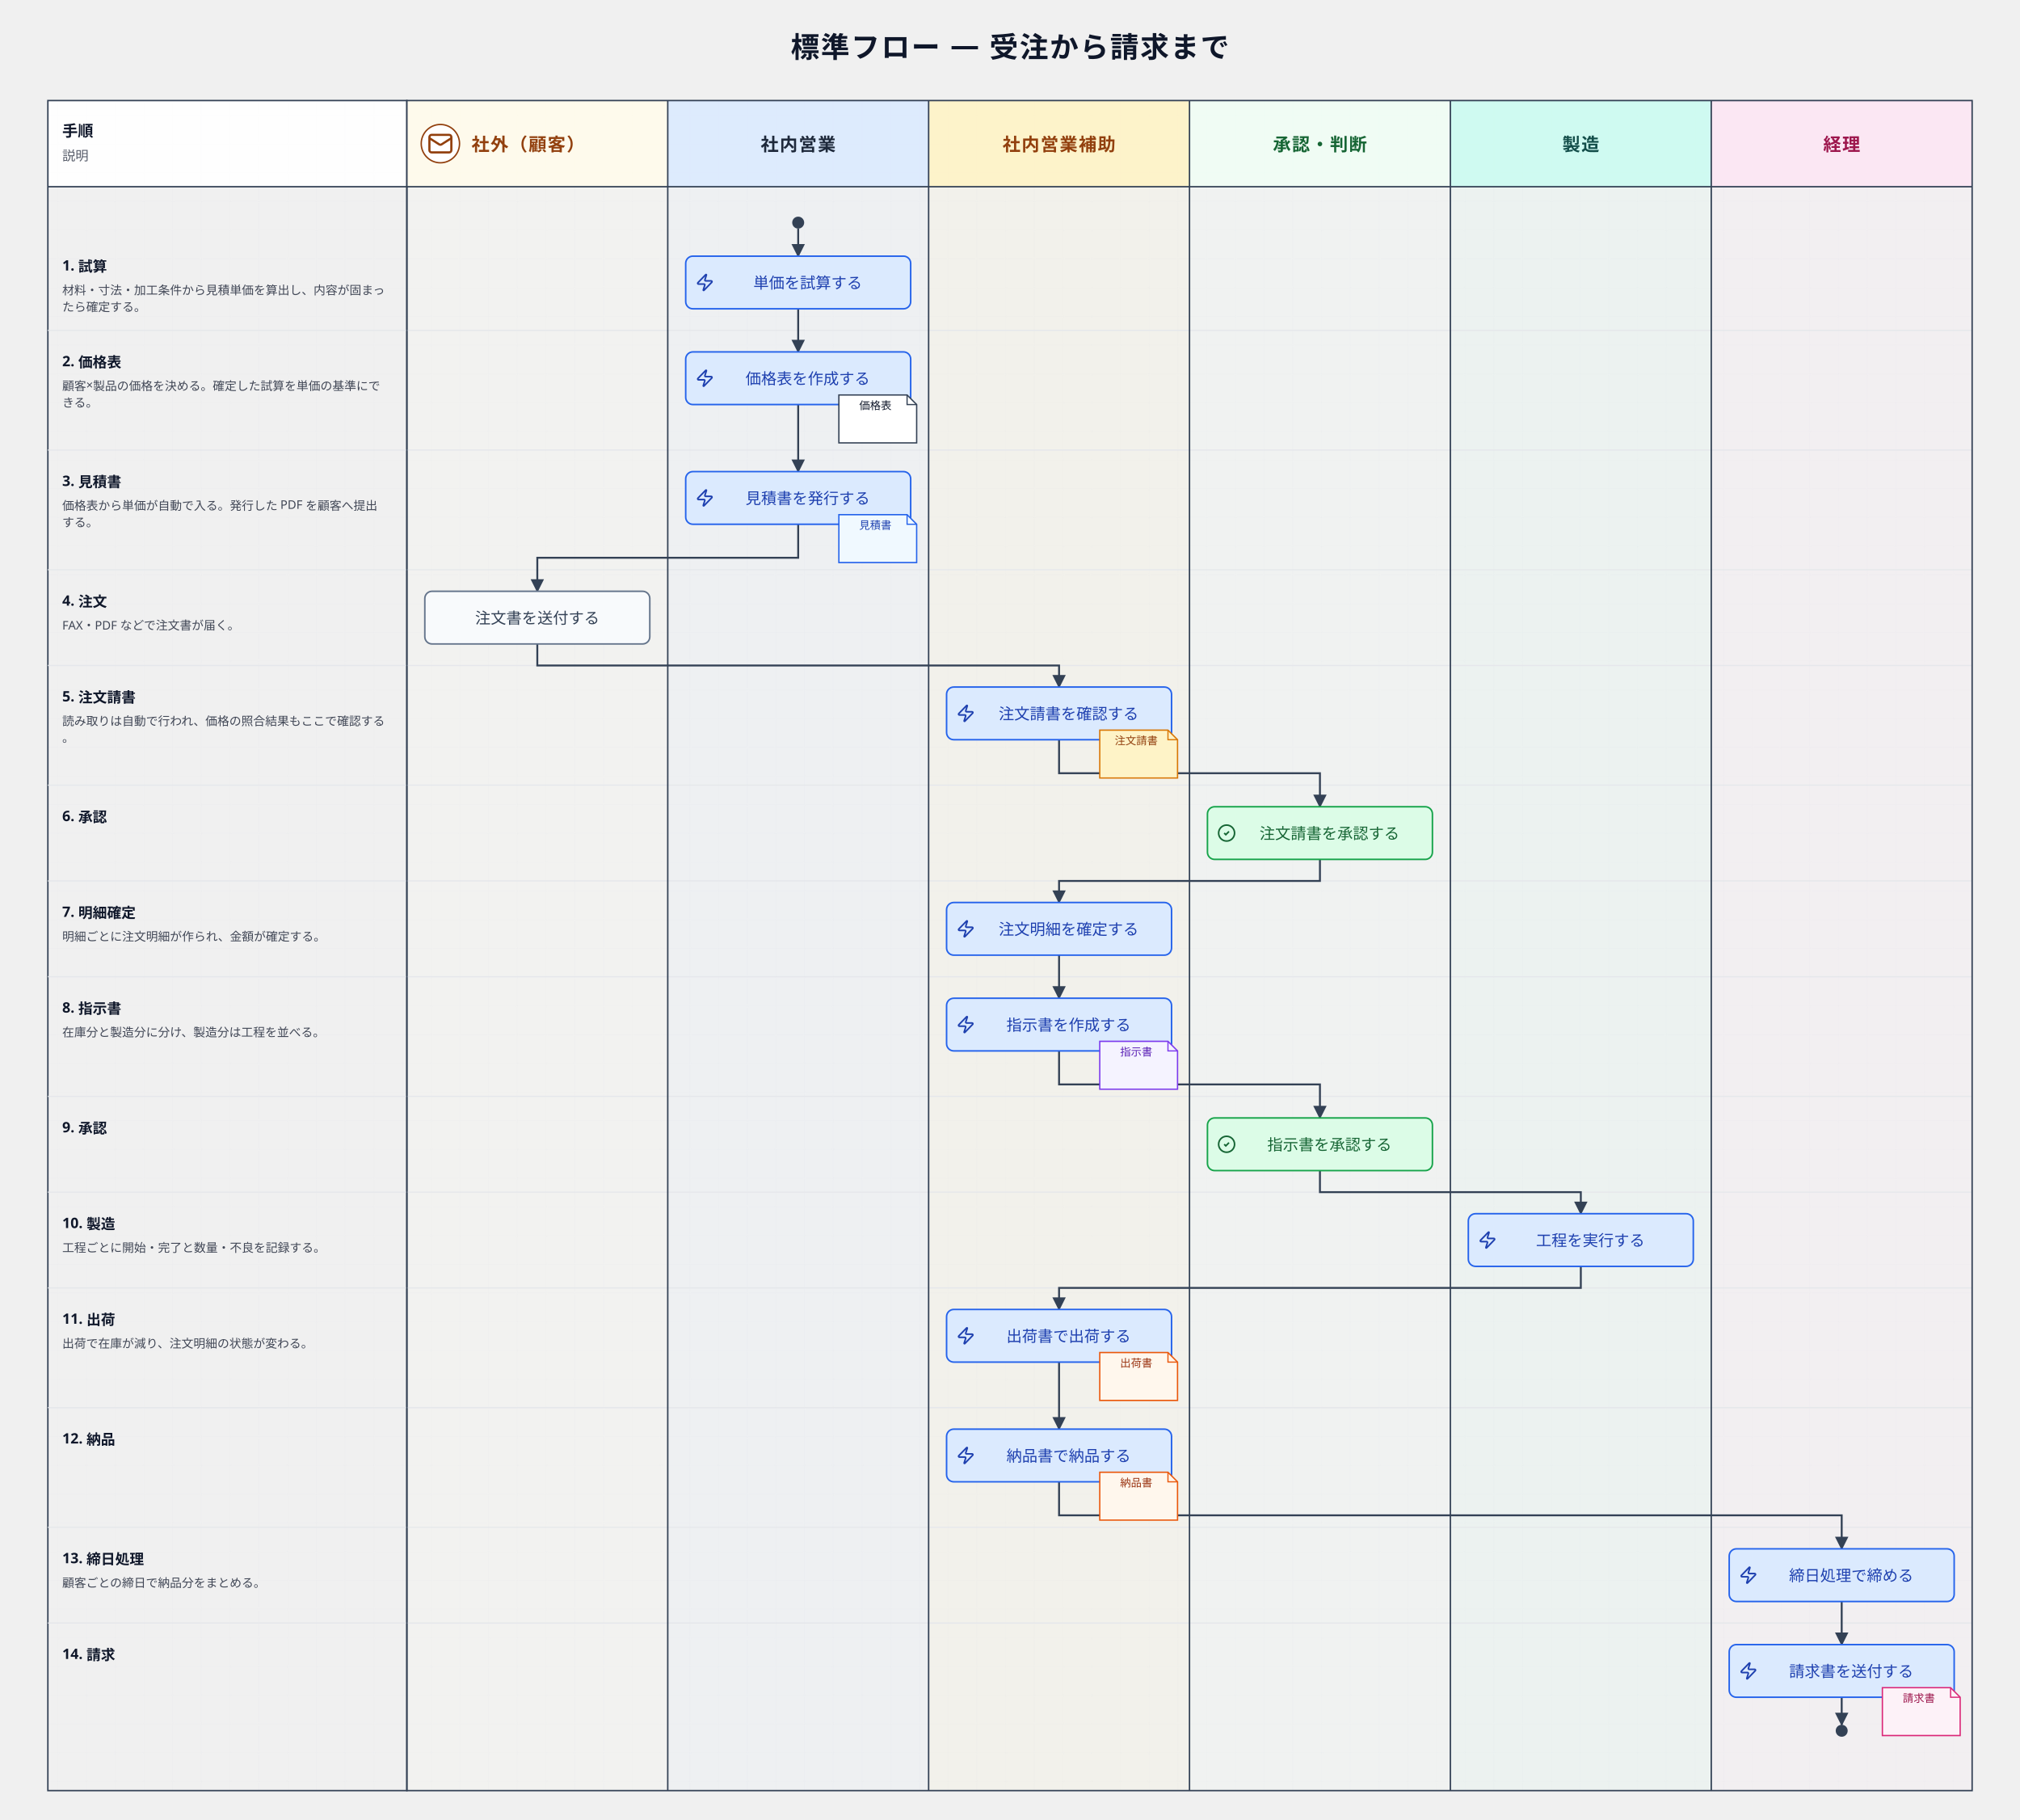
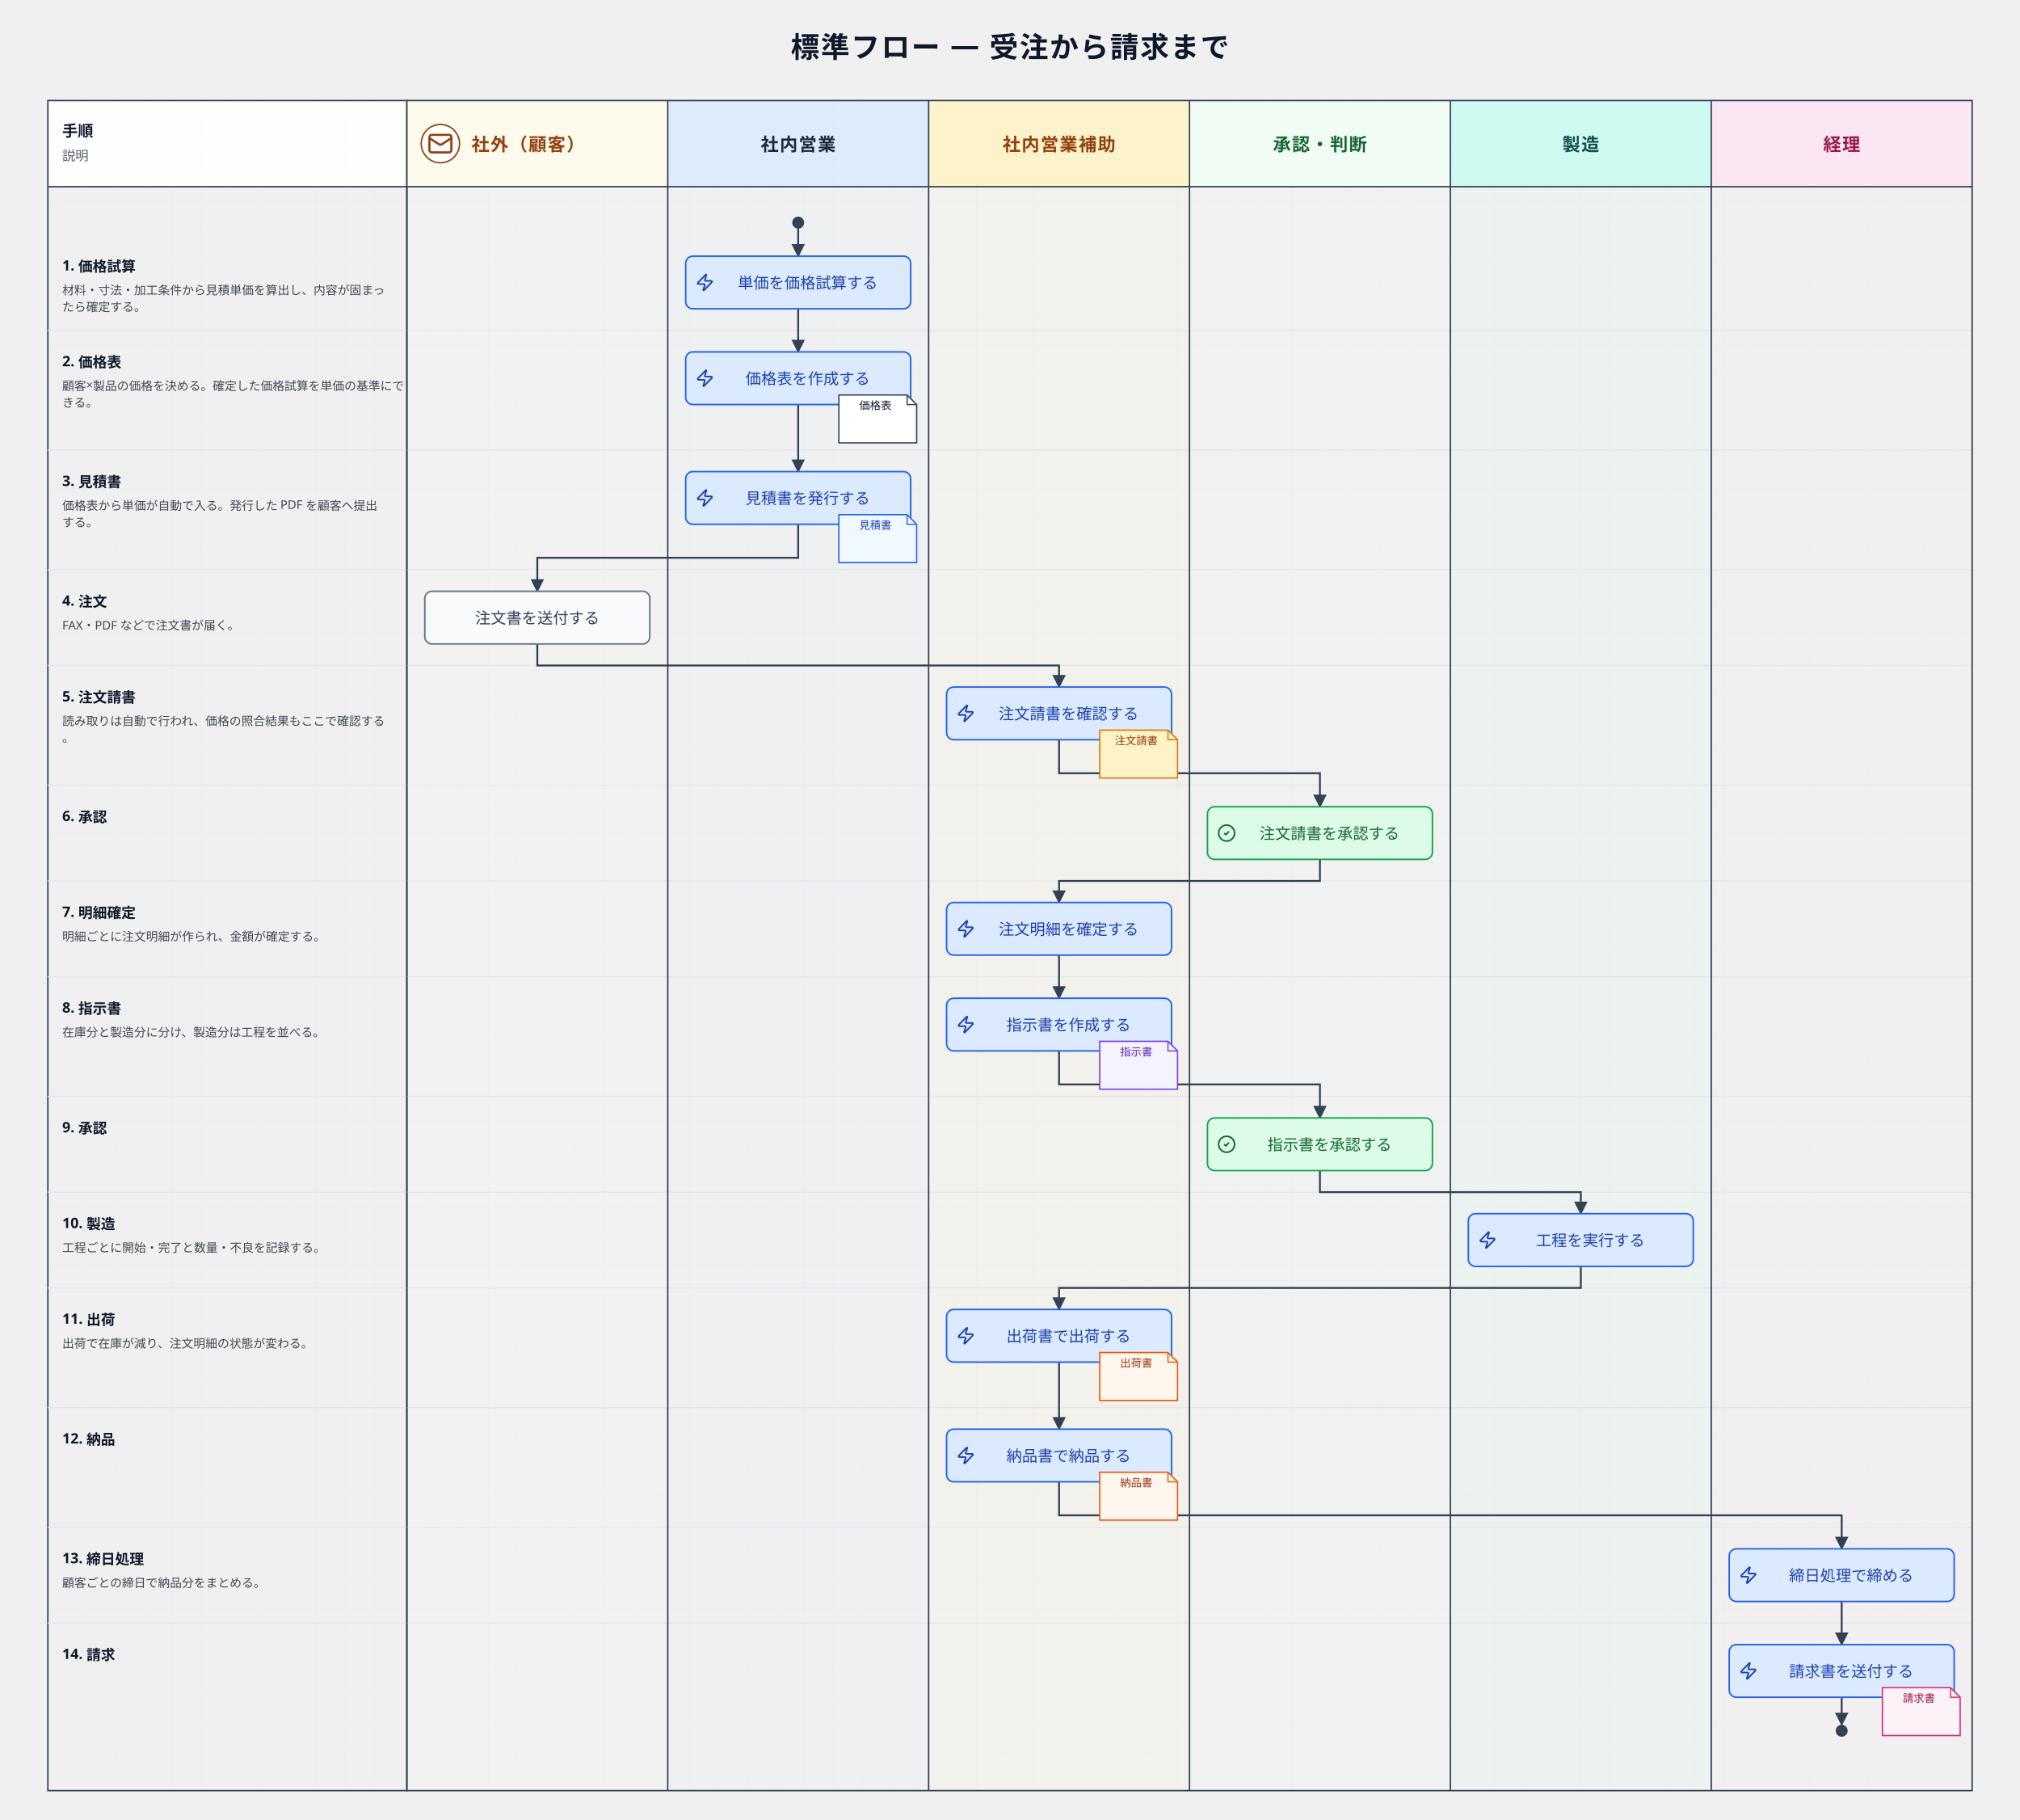
<svg xmlns="http://www.w3.org/2000/svg" viewBox="0 0 1688 1520" style="width:100%;height:auto;background:#ffffff;display:block" id="swimlane-svg">
  <defs>
    <marker id="arrowhead" viewBox="0 0 10 10" refX="9" refY="5" markerWidth="7" markerHeight="7" orient="auto-start-reverse">
      <path d="M 0 0 L 10 5 L 0 10 z" fill="#334155" />
    </marker>
    <pattern id="gridp" width="24" height="24" patternUnits="userSpaceOnUse">
      <path d="M 24 0 L 0 0 0 24" fill="none" stroke="#e5e7eb" stroke-width="0.5" />
    </pattern>
  </defs>
  <rect x="40" y="84" width="1608" height="1412" fill="url(#gridp)" opacity="0.5" />
  <rect x="40" y="84" width="300" height="72" fill="white" opacity="0.9" />
  <text x="52" y="114" fill="#0f172a" font-family="'Noto Sans JP',sans-serif" font-size="13" font-weight="700">手順</text>
  <text x="52" y="134" fill="#0f172a" opacity="0.7" font-family="'Noto Sans JP',sans-serif" font-size="11">説明</text>
  <line x1="40" x2="340" y1="156" y2="156" stroke="#334155" stroke-width="1.2" vector-effect="non-scaling-stroke" />
  <rect x="40" y="84" width="300" height="1412" fill="none" stroke="#334155" stroke-width="1.2" vector-effect="non-scaling-stroke" />
  <g>
-     <text x="52" y="226" fill="#0f172a" font-family="'Noto Sans JP',sans-serif" font-size="12" font-weight="600">1. 試算</text>
+     <text x="52" y="226" fill="#0f172a" font-family="'Noto Sans JP',sans-serif" font-size="12" font-weight="600">1. 価格試算</text>
    <text x="52" y="246" fill="#0f172a" opacity="0.78" font-family="'Noto Sans JP',sans-serif" font-size="10" font-weight="400">
      <tspan x="52" dy="0">
        <tspan font-weight="400" font-style="normal" text-decoration="none">材料・寸法・加工条件から見積単価を算出し、内容が固まっ</tspan>
      </tspan>
      <tspan x="52" dy="14">
        <tspan font-weight="400" font-style="normal" text-decoration="none">たら確定する。</tspan>
      </tspan>
    </text>
  </g>
  <g>
    <text x="52" y="306" fill="#0f172a" font-family="'Noto Sans JP',sans-serif" font-size="12" font-weight="600">2. 価格表</text>
    <text x="52" y="326" fill="#0f172a" opacity="0.78" font-family="'Noto Sans JP',sans-serif" font-size="10" font-weight="400">
      <tspan x="52" dy="0">
-         <tspan font-weight="400" font-style="normal" text-decoration="none">顧客×製品の価格を決める。確定した試算を単価の基準にで</tspan>
+         <tspan font-weight="400" font-style="normal" text-decoration="none">顧客×製品の価格を決める。確定した価格試算を単価の基準にで</tspan>
      </tspan>
      <tspan x="52" dy="14">
        <tspan font-weight="400" font-style="normal" text-decoration="none">きる。</tspan>
      </tspan>
    </text>
  </g>
  <g>
    <text x="52" y="406" fill="#0f172a" font-family="'Noto Sans JP',sans-serif" font-size="12" font-weight="600">3. 見積書</text>
    <text x="52" y="426" fill="#0f172a" opacity="0.78" font-family="'Noto Sans JP',sans-serif" font-size="10" font-weight="400">
      <tspan x="52" dy="0">
        <tspan font-weight="400" font-style="normal" text-decoration="none">価格表から単価が自動で入る。発行した PDF を顧客へ提出</tspan>
      </tspan>
      <tspan x="52" dy="14">
        <tspan font-weight="400" font-style="normal" text-decoration="none">する。</tspan>
      </tspan>
    </text>
  </g>
  <g>
    <text x="52" y="506" fill="#0f172a" font-family="'Noto Sans JP',sans-serif" font-size="12" font-weight="600">4. 注文</text>
    <text x="52" y="526" fill="#0f172a" opacity="0.78" font-family="'Noto Sans JP',sans-serif" font-size="10" font-weight="400">
      <tspan x="52" dy="0">
        <tspan font-weight="400" font-style="normal" text-decoration="none">FAX・PDF などで注文書が届く。</tspan>
      </tspan>
    </text>
  </g>
  <g>
    <text x="52" y="586" fill="#0f172a" font-family="'Noto Sans JP',sans-serif" font-size="12" font-weight="600">5. 注文請書</text>
    <text x="52" y="606" fill="#0f172a" opacity="0.78" font-family="'Noto Sans JP',sans-serif" font-size="10" font-weight="400">
      <tspan x="52" dy="0">
        <tspan font-weight="400" font-style="normal" text-decoration="none">読み取りは自動で行われ、価格の照合結果もここで確認する</tspan>
      </tspan>
      <tspan x="52" dy="14">
        <tspan font-weight="400" font-style="normal" text-decoration="none">。</tspan>
      </tspan>
    </text>
  </g>
  <g>
    <text x="52" y="686" fill="#0f172a" font-family="'Noto Sans JP',sans-serif" font-size="12" font-weight="600">6. 承認</text>
  </g>
  <g>
    <text x="52" y="766" fill="#0f172a" font-family="'Noto Sans JP',sans-serif" font-size="12" font-weight="600">7. 明細確定</text>
    <text x="52" y="786" fill="#0f172a" opacity="0.78" font-family="'Noto Sans JP',sans-serif" font-size="10" font-weight="400">
      <tspan x="52" dy="0">
        <tspan font-weight="400" font-style="normal" text-decoration="none">明細ごとに注文明細が作られ、金額が確定する。</tspan>
      </tspan>
    </text>
  </g>
  <g>
    <text x="52" y="846" fill="#0f172a" font-family="'Noto Sans JP',sans-serif" font-size="12" font-weight="600">8. 指示書</text>
    <text x="52" y="866" fill="#0f172a" opacity="0.78" font-family="'Noto Sans JP',sans-serif" font-size="10" font-weight="400">
      <tspan x="52" dy="0">
        <tspan font-weight="400" font-style="normal" text-decoration="none">在庫分と製造分に分け、製造分は工程を並べる。</tspan>
      </tspan>
    </text>
  </g>
  <g>
    <text x="52" y="946" fill="#0f172a" font-family="'Noto Sans JP',sans-serif" font-size="12" font-weight="600">9. 承認</text>
  </g>
  <g>
    <text x="52" y="1026" fill="#0f172a" font-family="'Noto Sans JP',sans-serif" font-size="12" font-weight="600">10. 製造</text>
    <text x="52" y="1046" fill="#0f172a" opacity="0.78" font-family="'Noto Sans JP',sans-serif" font-size="10" font-weight="400">
      <tspan x="52" dy="0">
        <tspan font-weight="400" font-style="normal" text-decoration="none">工程ごとに開始・完了と数量・不良を記録する。</tspan>
      </tspan>
    </text>
  </g>
  <g>
    <text x="52" y="1106" fill="#0f172a" font-family="'Noto Sans JP',sans-serif" font-size="12" font-weight="600">11. 出荷</text>
    <text x="52" y="1126" fill="#0f172a" opacity="0.78" font-family="'Noto Sans JP',sans-serif" font-size="10" font-weight="400">
      <tspan x="52" dy="0">
        <tspan font-weight="400" font-style="normal" text-decoration="none">出荷で在庫が減り、注文明細の状態が変わる。</tspan>
      </tspan>
    </text>
  </g>
  <g>
    <text x="52" y="1206" fill="#0f172a" font-family="'Noto Sans JP',sans-serif" font-size="12" font-weight="600">12. 納品</text>
  </g>
  <g>
    <text x="52" y="1306" fill="#0f172a" font-family="'Noto Sans JP',sans-serif" font-size="12" font-weight="600">13. 締日処理</text>
    <text x="52" y="1326" fill="#0f172a" opacity="0.78" font-family="'Noto Sans JP',sans-serif" font-size="10" font-weight="400">
      <tspan x="52" dy="0">
        <tspan font-weight="400" font-style="normal" text-decoration="none">顧客ごとの締日で納品分をまとめる。</tspan>
      </tspan>
    </text>
  </g>
  <g>
    <text x="52" y="1386" fill="#0f172a" font-family="'Noto Sans JP',sans-serif" font-size="12" font-weight="600">14. 請求</text>
  </g>
  <g>
    <rect x="340" y="84" width="218" height="1412" fill="#fffbeb" opacity="0.12" />
    <rect x="340" y="84" width="218" height="72" fill="#fffbeb" opacity="0.9" />
    <g>
      <circle cx="368" cy="120" r="16" fill="#ffffff" stroke="#92400e" stroke-width="1.2" />
      <svg x="357" y="109" width="22" height="22" viewBox="0 0 24 24" fill="none" stroke="#92400e" stroke-width="2">
        <path d="m22 7-8.991 5.727a2 2 0 0 1-2.009 0L2 7" />
        <rect x="2" y="4" width="20" height="16" rx="2" />
      </svg>
    </g>
    <text x="394" y="126" text-anchor="start" fill="#92400e" font-family="'Noto Sans JP',sans-serif" font-size="15" font-weight="700" letter-spacing="0.06em">社外（顧客）</text>
    <line x1="340" x2="558" y1="156" y2="156" stroke="#334155" stroke-width="1.2" vector-effect="non-scaling-stroke" />
  </g>
  <g>
    <rect x="558" y="84" width="218" height="1412" fill="#dbeafe" opacity="0.12" />
    <rect x="558" y="84" width="218" height="72" fill="#dbeafe" opacity="0.9" />
    <text x="667" y="126" text-anchor="middle" fill="#1e293b" font-family="'Noto Sans JP',sans-serif" font-size="15" font-weight="700" letter-spacing="0.06em">社内営業</text>
    <line x1="558" x2="776" y1="156" y2="156" stroke="#334155" stroke-width="1.2" vector-effect="non-scaling-stroke" />
  </g>
  <g>
    <rect x="776" y="84" width="218" height="1412" fill="#fef3c7" opacity="0.12" />
    <rect x="776" y="84" width="218" height="72" fill="#fef3c7" opacity="0.9" />
    <text x="885" y="126" text-anchor="middle" fill="#92400e" font-family="'Noto Sans JP',sans-serif" font-size="15" font-weight="700" letter-spacing="0.06em">社内営業補助</text>
    <line x1="776" x2="994" y1="156" y2="156" stroke="#334155" stroke-width="1.2" vector-effect="non-scaling-stroke" />
  </g>
  <g>
    <rect x="994" y="84" width="218" height="1412" fill="#f0fdf4" opacity="0.12" />
    <rect x="994" y="84" width="218" height="72" fill="#f0fdf4" opacity="0.9" />
    <text x="1103" y="126" text-anchor="middle" fill="#166534" font-family="'Noto Sans JP',sans-serif" font-size="15" font-weight="700" letter-spacing="0.06em">承認・判断</text>
    <line x1="994" x2="1212" y1="156" y2="156" stroke="#334155" stroke-width="1.2" vector-effect="non-scaling-stroke" />
  </g>
  <g>
    <rect x="1212" y="84" width="218" height="1412" fill="#ccfbf1" opacity="0.12" />
    <rect x="1212" y="84" width="218" height="72" fill="#ccfbf1" opacity="0.9" />
    <text x="1321" y="126" text-anchor="middle" fill="#134e4a" font-family="'Noto Sans JP',sans-serif" font-size="15" font-weight="700" letter-spacing="0.06em">製造</text>
    <line x1="1212" x2="1430" y1="156" y2="156" stroke="#334155" stroke-width="1.2" vector-effect="non-scaling-stroke" />
  </g>
  <g>
    <rect x="1430" y="84" width="218" height="1412" fill="#fce7f3" opacity="0.12" />
    <rect x="1430" y="84" width="218" height="72" fill="#fce7f3" opacity="0.9" />
    <text x="1539" y="126" text-anchor="middle" fill="#9d174d" font-family="'Noto Sans JP',sans-serif" font-size="15" font-weight="700" letter-spacing="0.06em">経理</text>
    <line x1="1430" x2="1648" y1="156" y2="156" stroke="#334155" stroke-width="1.2" vector-effect="non-scaling-stroke" />
  </g>
  <line x1="40" y1="276" x2="1648" y2="276" stroke="#e5e7eb" stroke-width="1" vector-effect="non-scaling-stroke" opacity="0.95" />
  <line x1="40" y1="376" x2="1648" y2="376" stroke="#e5e7eb" stroke-width="1" vector-effect="non-scaling-stroke" opacity="0.95" />
  <line x1="40" y1="476" x2="1648" y2="476" stroke="#e5e7eb" stroke-width="1" vector-effect="non-scaling-stroke" opacity="0.95" />
  <line x1="40" y1="556" x2="1648" y2="556" stroke="#e5e7eb" stroke-width="1" vector-effect="non-scaling-stroke" opacity="0.95" />
  <line x1="40" y1="656" x2="1648" y2="656" stroke="#e5e7eb" stroke-width="1" vector-effect="non-scaling-stroke" opacity="0.95" />
  <line x1="40" y1="736" x2="1648" y2="736" stroke="#e5e7eb" stroke-width="1" vector-effect="non-scaling-stroke" opacity="0.95" />
  <line x1="40" y1="816" x2="1648" y2="816" stroke="#e5e7eb" stroke-width="1" vector-effect="non-scaling-stroke" opacity="0.95" />
  <line x1="40" y1="916" x2="1648" y2="916" stroke="#e5e7eb" stroke-width="1" vector-effect="non-scaling-stroke" opacity="0.95" />
  <line x1="40" y1="996" x2="1648" y2="996" stroke="#e5e7eb" stroke-width="1" vector-effect="non-scaling-stroke" opacity="0.95" />
  <line x1="40" y1="1076" x2="1648" y2="1076" stroke="#e5e7eb" stroke-width="1" vector-effect="non-scaling-stroke" opacity="0.95" />
  <line x1="40" y1="1176" x2="1648" y2="1176" stroke="#e5e7eb" stroke-width="1" vector-effect="non-scaling-stroke" opacity="0.95" />
  <line x1="40" y1="1276" x2="1648" y2="1276" stroke="#e5e7eb" stroke-width="1" vector-effect="non-scaling-stroke" opacity="0.95" />
  <line x1="40" y1="1356" x2="1648" y2="1356" stroke="#e5e7eb" stroke-width="1" vector-effect="non-scaling-stroke" opacity="0.95" />
  <rect x="340" y="84" width="1308" height="1412" fill="none" stroke="#334155" stroke-width="1.2" vector-effect="non-scaling-stroke" />
  <line x1="558" x2="558" y1="84" y2="1496" stroke="#334155" stroke-width="1.2" vector-effect="non-scaling-stroke" />
  <line x1="776" x2="776" y1="84" y2="1496" stroke="#334155" stroke-width="1.2" vector-effect="non-scaling-stroke" />
  <line x1="994" x2="994" y1="84" y2="1496" stroke="#334155" stroke-width="1.2" vector-effect="non-scaling-stroke" />
  <line x1="1212" x2="1212" y1="84" y2="1496" stroke="#334155" stroke-width="1.2" vector-effect="non-scaling-stroke" />
  <line x1="1430" x2="1430" y1="84" y2="1496" stroke="#334155" stroke-width="1.2" vector-effect="non-scaling-stroke" />
  <line x1="667" y1="258" x2="667" y2="294" stroke="#334155" stroke-width="1.6" marker-end="url(#arrowhead)" />
  <line x1="667" y1="338" x2="667" y2="394" stroke="#334155" stroke-width="1.6" marker-end="url(#arrowhead)" />
  <path d="M 667 438 L 667 466 L 449 466 L 449 494" fill="none" stroke="#334155" stroke-width="1.6" marker-end="url(#arrowhead)" />
  <path d="M 449 538 L 449 556 L 885 556 L 885 574" fill="none" stroke="#334155" stroke-width="1.6" marker-end="url(#arrowhead)" />
  <path d="M 885 618 L 885 646 L 1103 646 L 1103 674" fill="none" stroke="#334155" stroke-width="1.6" marker-end="url(#arrowhead)" />
  <path d="M 1103 718 L 1103 736 L 885 736 L 885 754" fill="none" stroke="#334155" stroke-width="1.6" marker-end="url(#arrowhead)" />
  <line x1="885" y1="798" x2="885" y2="834" stroke="#334155" stroke-width="1.6" marker-end="url(#arrowhead)" />
  <path d="M 885 878 L 885 906 L 1103 906 L 1103 934" fill="none" stroke="#334155" stroke-width="1.6" marker-end="url(#arrowhead)" />
  <path d="M 1103 978 L 1103 996 L 1321 996 L 1321 1014" fill="none" stroke="#334155" stroke-width="1.6" marker-end="url(#arrowhead)" />
  <path d="M 1321 1058 L 1321 1076 L 885 1076 L 885 1094" fill="none" stroke="#334155" stroke-width="1.6" marker-end="url(#arrowhead)" />
  <line x1="885" y1="1138" x2="885" y2="1194" stroke="#334155" stroke-width="1.6" marker-end="url(#arrowhead)" />
  <path d="M 885 1238 L 885 1266 L 1539 1266 L 1539 1294" fill="none" stroke="#334155" stroke-width="1.6" marker-end="url(#arrowhead)" />
  <line x1="1539" y1="1338" x2="1539" y2="1374" stroke="#334155" stroke-width="1.6" marker-end="url(#arrowhead)" />
  <line x1="667" y1="191" x2="667" y2="214" stroke="#334155" stroke-width="1.6" marker-end="url(#arrowhead)" />
  <circle cx="667" cy="186" r="5" fill="#334155" />
  <line x1="1539" y1="1418" x2="1539" y2="1441" stroke="#334155" stroke-width="1.6" marker-end="url(#arrowhead)" />
  <circle cx="1539" cy="1446" r="5" fill="#334155" />
  <g>
    <rect x="573" y="214" width="188" height="44" rx="6" fill="#dbeafe" stroke="#2563eb" stroke-width="1.3" />
    <svg x="581" y="228" width="16" height="16" viewBox="0 0 24 24" fill="none" stroke="#1e40af" stroke-width="2">
      <path d="M4 14a1 1 0 0 1-.78-1.63l9.9-10.2a.5.5 0 0 1 .86.46l-1.92 6.02A1 1 0 0 0 13 10h7a1 1 0 0 1 .78 1.63l-9.9 10.2a.5.5 0 0 1-.86-.46l1.92-6.02A1 1 0 0 0 11 14z" />
    </svg>
-     <text x="675" y="241" text-anchor="middle" fill="#1e40af" font-family="'Noto Sans JP',sans-serif" font-size="13" font-weight="500">単価を試算する</text>
+     <text x="675" y="241" text-anchor="middle" fill="#1e40af" font-family="'Noto Sans JP',sans-serif" font-size="13" font-weight="500">単価を価格試算する</text>
  </g>
  <g>
    <rect x="573" y="294" width="188" height="44" rx="6" fill="#dbeafe" stroke="#2563eb" stroke-width="1.3" />
    <svg x="581" y="308" width="16" height="16" viewBox="0 0 24 24" fill="none" stroke="#1e40af" stroke-width="2">
      <path d="M4 14a1 1 0 0 1-.78-1.63l9.9-10.2a.5.5 0 0 1 .86.46l-1.92 6.02A1 1 0 0 0 13 10h7a1 1 0 0 1 .78 1.63l-9.9 10.2a.5.5 0 0 1-.86-.46l1.92-6.02A1 1 0 0 0 11 14z" />
    </svg>
    <text x="675" y="321" text-anchor="middle" fill="#1e40af" font-family="'Noto Sans JP',sans-serif" font-size="13" font-weight="500">価格表を作成する</text>
    <g>
      <path d="M 701 330 H 758 L 766 338 V 370 H 701 Z" fill="#ffffff" stroke="#334155" stroke-width="1.1" />
      <path d="M 758 330 V 338 H 766" fill="none" stroke="#334155" stroke-width="1" />
      <text x="731.5" y="342" text-anchor="middle" font-family="'JetBrains Mono',monospace" font-size="9" fill="#0f172a">価格表</text>
    </g>
  </g>
  <g>
    <rect x="573" y="394" width="188" height="44" rx="6" fill="#dbeafe" stroke="#2563eb" stroke-width="1.3" />
    <svg x="581" y="408" width="16" height="16" viewBox="0 0 24 24" fill="none" stroke="#1e40af" stroke-width="2">
      <path d="M4 14a1 1 0 0 1-.78-1.63l9.9-10.2a.5.5 0 0 1 .86.46l-1.92 6.02A1 1 0 0 0 13 10h7a1 1 0 0 1 .78 1.63l-9.9 10.2a.5.5 0 0 1-.86-.46l1.92-6.02A1 1 0 0 0 11 14z" />
    </svg>
    <text x="675" y="421" text-anchor="middle" fill="#1e40af" font-family="'Noto Sans JP',sans-serif" font-size="13" font-weight="500">見積書を発行する</text>
    <g>
      <path d="M 701 430 H 758 L 766 438 V 470 H 701 Z" fill="#f0f9ff" stroke="#2563eb" stroke-width="1.1" />
      <path d="M 758 430 V 438 H 766" fill="none" stroke="#2563eb" stroke-width="1" />
      <text x="731.5" y="442" text-anchor="middle" font-family="'JetBrains Mono',monospace" font-size="9" fill="#1e40af">見積書</text>
    </g>
  </g>
  <g>
    <rect x="355" y="494" width="188" height="44" rx="6" fill="#f8fafc" stroke="#64748b" stroke-width="1.3" />
    <text x="449" y="521" text-anchor="middle" fill="#334155" font-family="'Noto Sans JP',sans-serif" font-size="13" font-weight="500">注文書を送付する</text>
  </g>
  <g>
    <rect x="791" y="574" width="188" height="44" rx="6" fill="#dbeafe" stroke="#2563eb" stroke-width="1.3" />
    <svg x="799" y="588" width="16" height="16" viewBox="0 0 24 24" fill="none" stroke="#1e40af" stroke-width="2">
      <path d="M4 14a1 1 0 0 1-.78-1.63l9.9-10.2a.5.5 0 0 1 .86.46l-1.92 6.02A1 1 0 0 0 13 10h7a1 1 0 0 1 .78 1.63l-9.9 10.2a.5.5 0 0 1-.86-.46l1.92-6.02A1 1 0 0 0 11 14z" />
    </svg>
    <text x="893" y="601" text-anchor="middle" fill="#1e40af" font-family="'Noto Sans JP',sans-serif" font-size="13" font-weight="500">注文請書を確認する</text>
    <g>
      <path d="M 919 610 H 976 L 984 618 V 650 H 919 Z" fill="#fef3c7" stroke="#d97706" stroke-width="1.1" />
      <path d="M 976 610 V 618 H 984" fill="none" stroke="#d97706" stroke-width="1" />
      <text x="949.5" y="622" text-anchor="middle" font-family="'JetBrains Mono',monospace" font-size="9" fill="#92400e">注文請書</text>
    </g>
  </g>
  <g>
    <rect x="1009" y="674" width="188" height="44" rx="6" fill="#dcfce7" stroke="#16a34a" stroke-width="1.3" />
    <svg x="1017" y="688" width="16" height="16" viewBox="0 0 24 24" fill="none" stroke="#166534" stroke-width="2">
      <circle cx="12" cy="12" r="10" />
      <path d="m9 12 2 2 4-4" />
    </svg>
    <text x="1111" y="701" text-anchor="middle" fill="#166534" font-family="'Noto Sans JP',sans-serif" font-size="13" font-weight="500">注文請書を承認する</text>
  </g>
  <g>
    <rect x="791" y="754" width="188" height="44" rx="6" fill="#dbeafe" stroke="#2563eb" stroke-width="1.3" />
    <svg x="799" y="768" width="16" height="16" viewBox="0 0 24 24" fill="none" stroke="#1e40af" stroke-width="2">
      <path d="M4 14a1 1 0 0 1-.78-1.63l9.9-10.2a.5.5 0 0 1 .86.46l-1.92 6.02A1 1 0 0 0 13 10h7a1 1 0 0 1 .78 1.63l-9.9 10.2a.5.5 0 0 1-.86-.46l1.92-6.02A1 1 0 0 0 11 14z" />
    </svg>
    <text x="893" y="781" text-anchor="middle" fill="#1e40af" font-family="'Noto Sans JP',sans-serif" font-size="13" font-weight="500">注文明細を確定する</text>
  </g>
  <g>
    <rect x="791" y="834" width="188" height="44" rx="6" fill="#dbeafe" stroke="#2563eb" stroke-width="1.3" />
    <svg x="799" y="848" width="16" height="16" viewBox="0 0 24 24" fill="none" stroke="#1e40af" stroke-width="2">
      <path d="M4 14a1 1 0 0 1-.78-1.63l9.9-10.2a.5.5 0 0 1 .86.46l-1.92 6.02A1 1 0 0 0 13 10h7a1 1 0 0 1 .78 1.63l-9.9 10.2a.5.5 0 0 1-.86-.46l1.92-6.02A1 1 0 0 0 11 14z" />
    </svg>
    <text x="893" y="861" text-anchor="middle" fill="#1e40af" font-family="'Noto Sans JP',sans-serif" font-size="13" font-weight="500">指示書を作成する</text>
    <g>
      <path d="M 919 870 H 976 L 984 878 V 910 H 919 Z" fill="#f5f3ff" stroke="#7c3aed" stroke-width="1.1" />
      <path d="M 976 870 V 878 H 984" fill="none" stroke="#7c3aed" stroke-width="1" />
      <text x="949.5" y="882" text-anchor="middle" font-family="'JetBrains Mono',monospace" font-size="9" fill="#5b21b6">指示書</text>
    </g>
  </g>
  <g>
    <rect x="1009" y="934" width="188" height="44" rx="6" fill="#dcfce7" stroke="#16a34a" stroke-width="1.3" />
    <svg x="1017" y="948" width="16" height="16" viewBox="0 0 24 24" fill="none" stroke="#166534" stroke-width="2">
      <circle cx="12" cy="12" r="10" />
      <path d="m9 12 2 2 4-4" />
    </svg>
    <text x="1111" y="961" text-anchor="middle" fill="#166534" font-family="'Noto Sans JP',sans-serif" font-size="13" font-weight="500">指示書を承認する</text>
  </g>
  <g>
    <rect x="1227" y="1014" width="188" height="44" rx="6" fill="#dbeafe" stroke="#2563eb" stroke-width="1.3" />
    <svg x="1235" y="1028" width="16" height="16" viewBox="0 0 24 24" fill="none" stroke="#1e40af" stroke-width="2">
      <path d="M4 14a1 1 0 0 1-.78-1.63l9.9-10.2a.5.5 0 0 1 .86.46l-1.92 6.02A1 1 0 0 0 13 10h7a1 1 0 0 1 .78 1.63l-9.9 10.2a.5.5 0 0 1-.86-.46l1.92-6.02A1 1 0 0 0 11 14z" />
    </svg>
    <text x="1329" y="1041" text-anchor="middle" fill="#1e40af" font-family="'Noto Sans JP',sans-serif" font-size="13" font-weight="500">工程を実行する</text>
  </g>
  <g>
    <rect x="791" y="1094" width="188" height="44" rx="6" fill="#dbeafe" stroke="#2563eb" stroke-width="1.3" />
    <svg x="799" y="1108" width="16" height="16" viewBox="0 0 24 24" fill="none" stroke="#1e40af" stroke-width="2">
      <path d="M4 14a1 1 0 0 1-.78-1.63l9.9-10.2a.5.5 0 0 1 .86.46l-1.92 6.02A1 1 0 0 0 13 10h7a1 1 0 0 1 .78 1.63l-9.9 10.2a.5.5 0 0 1-.86-.46l1.92-6.02A1 1 0 0 0 11 14z" />
    </svg>
    <text x="893" y="1121" text-anchor="middle" fill="#1e40af" font-family="'Noto Sans JP',sans-serif" font-size="13" font-weight="500">出荷書で出荷する</text>
    <g>
      <path d="M 919 1130 H 976 L 984 1138 V 1170 H 919 Z" fill="#fff7ed" stroke="#ea580c" stroke-width="1.1" />
      <path d="M 976 1130 V 1138 H 984" fill="none" stroke="#ea580c" stroke-width="1" />
      <text x="949.5" y="1142" text-anchor="middle" font-family="'JetBrains Mono',monospace" font-size="9" fill="#9a3412">出荷書</text>
    </g>
  </g>
  <g>
    <rect x="791" y="1194" width="188" height="44" rx="6" fill="#dbeafe" stroke="#2563eb" stroke-width="1.3" />
    <svg x="799" y="1208" width="16" height="16" viewBox="0 0 24 24" fill="none" stroke="#1e40af" stroke-width="2">
      <path d="M4 14a1 1 0 0 1-.78-1.63l9.9-10.2a.5.5 0 0 1 .86.46l-1.92 6.02A1 1 0 0 0 13 10h7a1 1 0 0 1 .78 1.63l-9.9 10.2a.5.5 0 0 1-.86-.46l1.92-6.02A1 1 0 0 0 11 14z" />
    </svg>
    <text x="893" y="1221" text-anchor="middle" fill="#1e40af" font-family="'Noto Sans JP',sans-serif" font-size="13" font-weight="500">納品書で納品する</text>
    <g>
      <path d="M 919 1230 H 976 L 984 1238 V 1270 H 919 Z" fill="#fff7ed" stroke="#ea580c" stroke-width="1.1" />
      <path d="M 976 1230 V 1238 H 984" fill="none" stroke="#ea580c" stroke-width="1" />
      <text x="949.5" y="1242" text-anchor="middle" font-family="'JetBrains Mono',monospace" font-size="9" fill="#9a3412">納品書</text>
    </g>
  </g>
  <g>
    <rect x="1445" y="1294" width="188" height="44" rx="6" fill="#dbeafe" stroke="#2563eb" stroke-width="1.3" />
    <svg x="1453" y="1308" width="16" height="16" viewBox="0 0 24 24" fill="none" stroke="#1e40af" stroke-width="2">
      <path d="M4 14a1 1 0 0 1-.78-1.63l9.9-10.2a.5.5 0 0 1 .86.46l-1.92 6.02A1 1 0 0 0 13 10h7a1 1 0 0 1 .78 1.63l-9.9 10.2a.5.5 0 0 1-.86-.46l1.92-6.02A1 1 0 0 0 11 14z" />
    </svg>
    <text x="1547" y="1321" text-anchor="middle" fill="#1e40af" font-family="'Noto Sans JP',sans-serif" font-size="13" font-weight="500">締日処理で締める</text>
  </g>
  <g>
    <rect x="1445" y="1374" width="188" height="44" rx="6" fill="#dbeafe" stroke="#2563eb" stroke-width="1.3" />
    <svg x="1453" y="1388" width="16" height="16" viewBox="0 0 24 24" fill="none" stroke="#1e40af" stroke-width="2">
      <path d="M4 14a1 1 0 0 1-.78-1.63l9.9-10.2a.5.5 0 0 1 .86.46l-1.92 6.02A1 1 0 0 0 13 10h7a1 1 0 0 1 .78 1.63l-9.9 10.2a.5.5 0 0 1-.86-.46l1.92-6.02A1 1 0 0 0 11 14z" />
    </svg>
    <text x="1547" y="1401" text-anchor="middle" fill="#1e40af" font-family="'Noto Sans JP',sans-serif" font-size="13" font-weight="500">請求書を送付する</text>
    <g>
      <path d="M 1573 1410 H 1630 L 1638 1418 V 1450 H 1573 Z" fill="#fdf2f8" stroke="#db2777" stroke-width="1.1" />
      <path d="M 1630 1410 V 1418 H 1638" fill="none" stroke="#db2777" stroke-width="1" />
      <text x="1603.5" y="1422" text-anchor="middle" font-family="'JetBrains Mono',monospace" font-size="9" fill="#9d174d">請求書</text>
    </g>
  </g>
  <text x="844" y="48" text-anchor="middle" fill="#0f172a" font-family="'Noto Sans JP','Noto Sans',sans-serif" font-size="24" font-weight="600" letter-spacing="0.05em">標準フロー — 受注から請求まで</text>
</svg>
